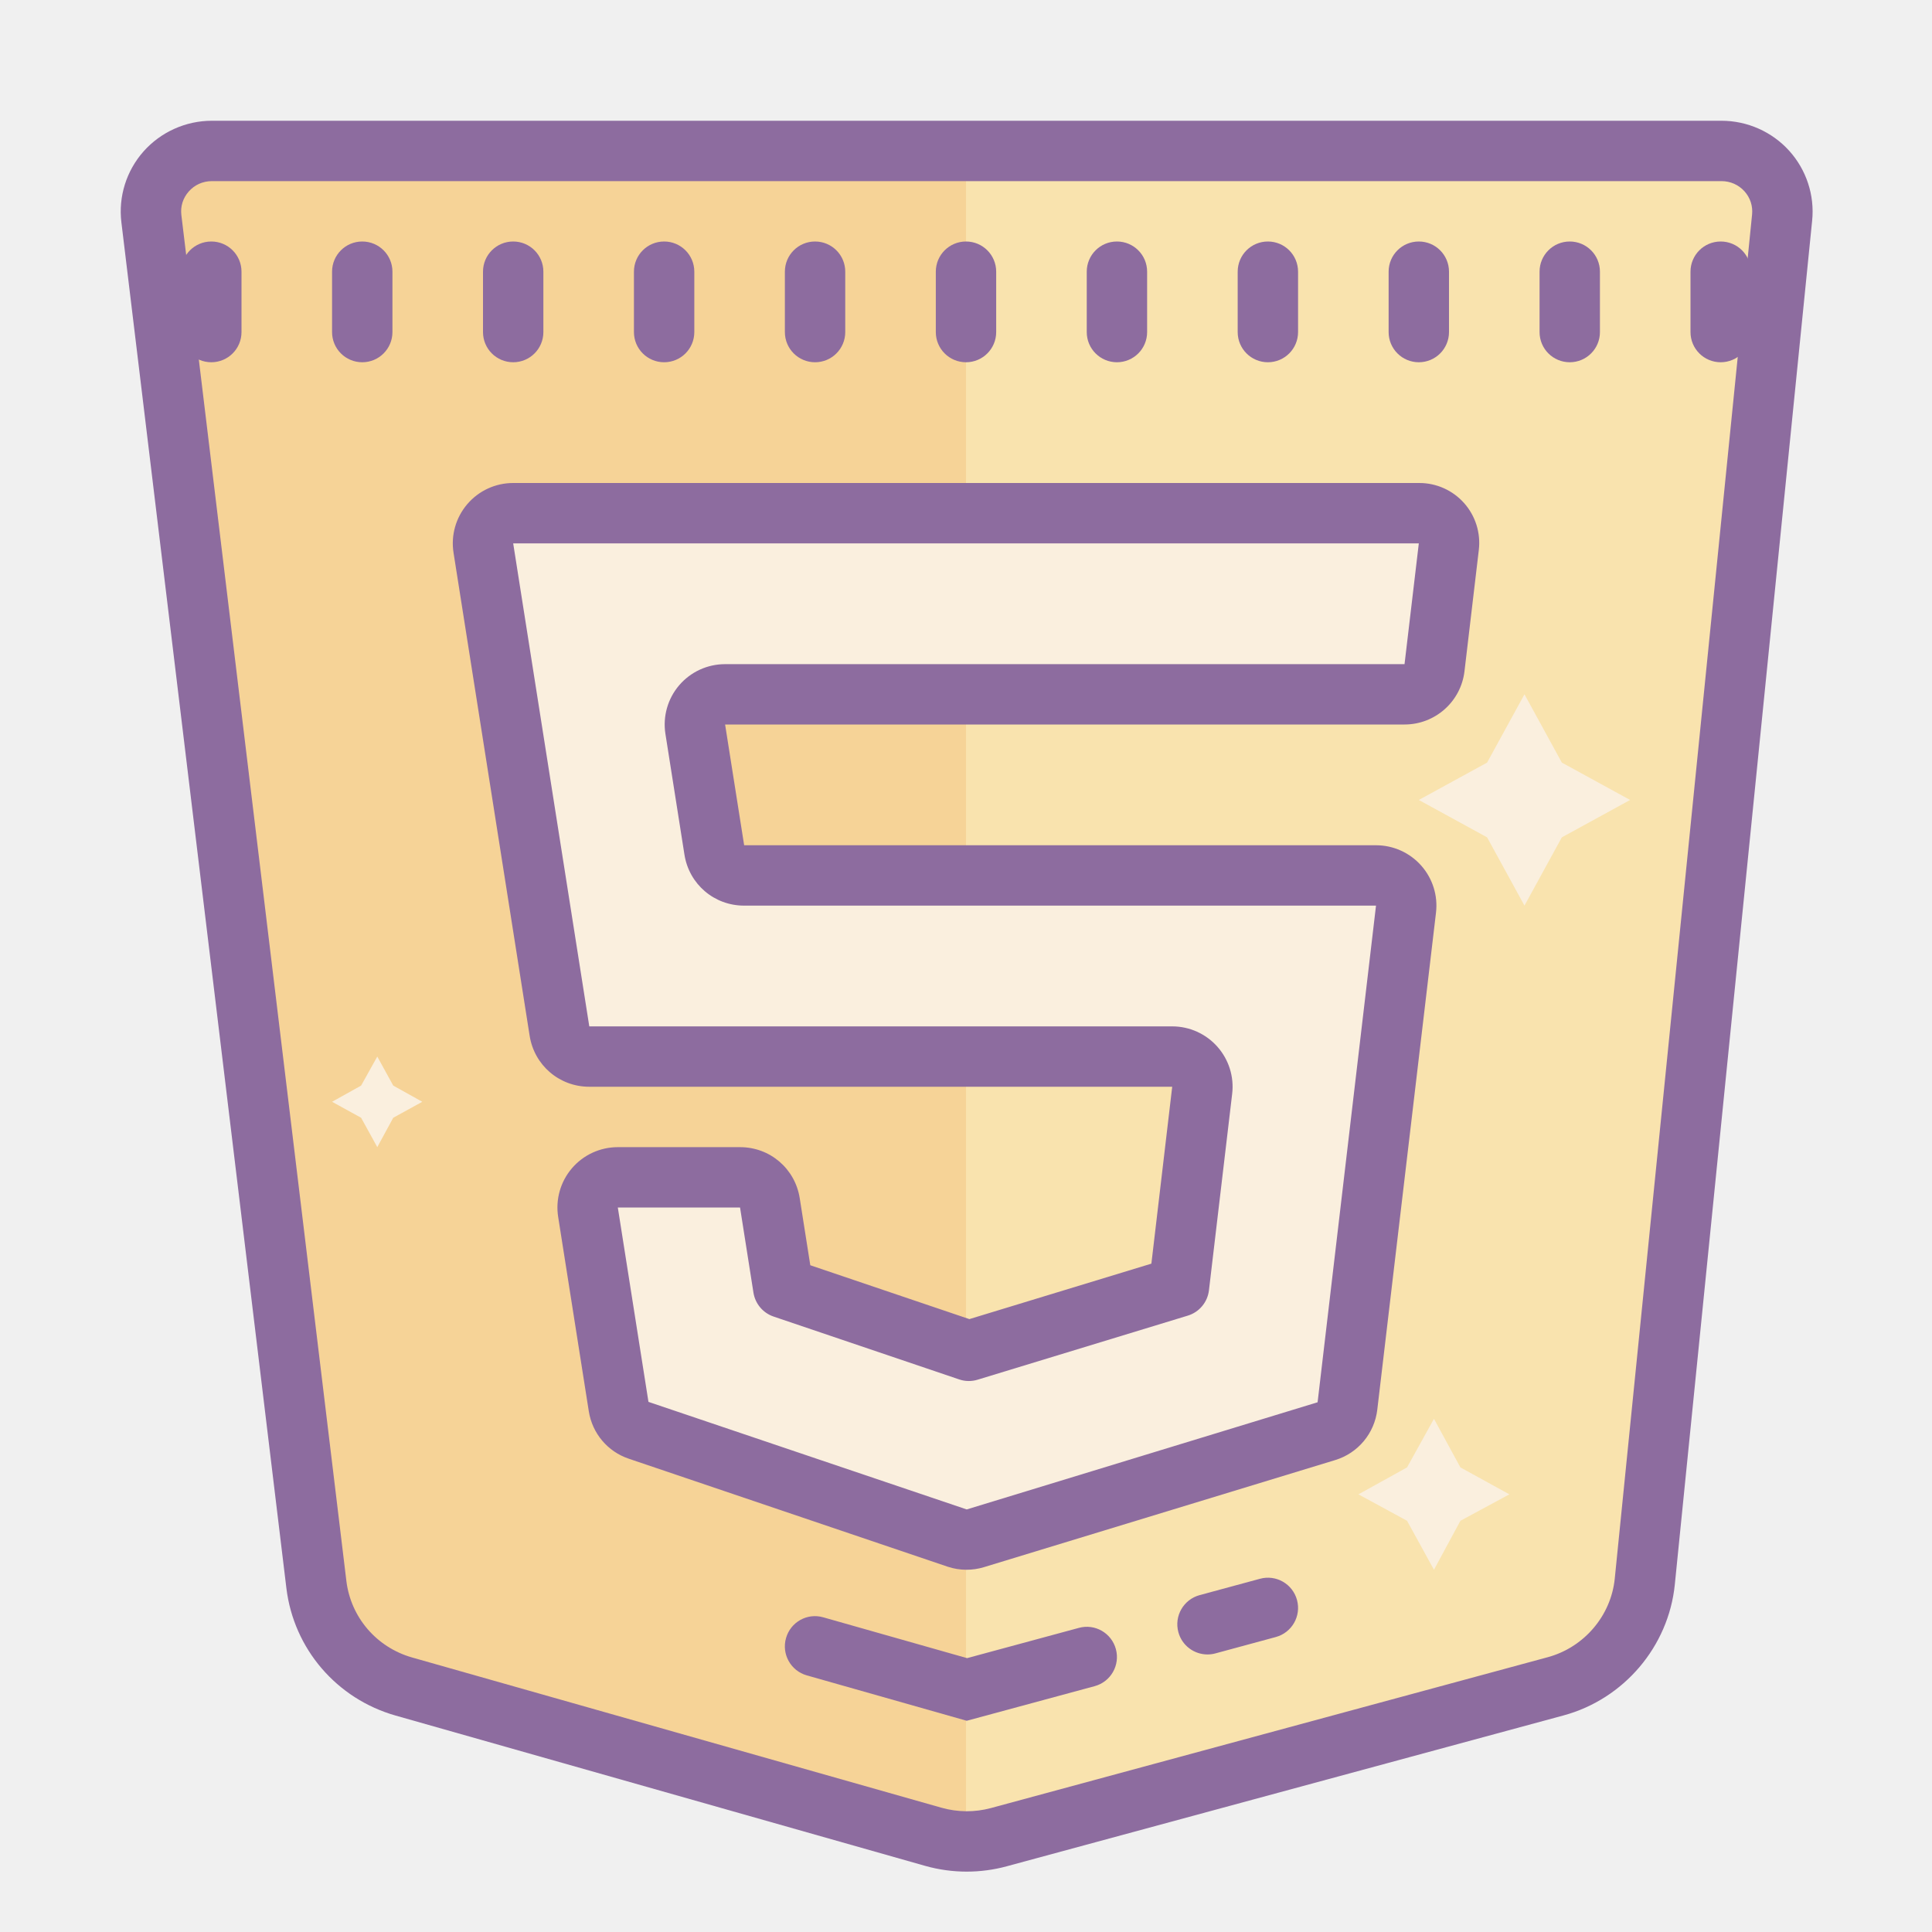
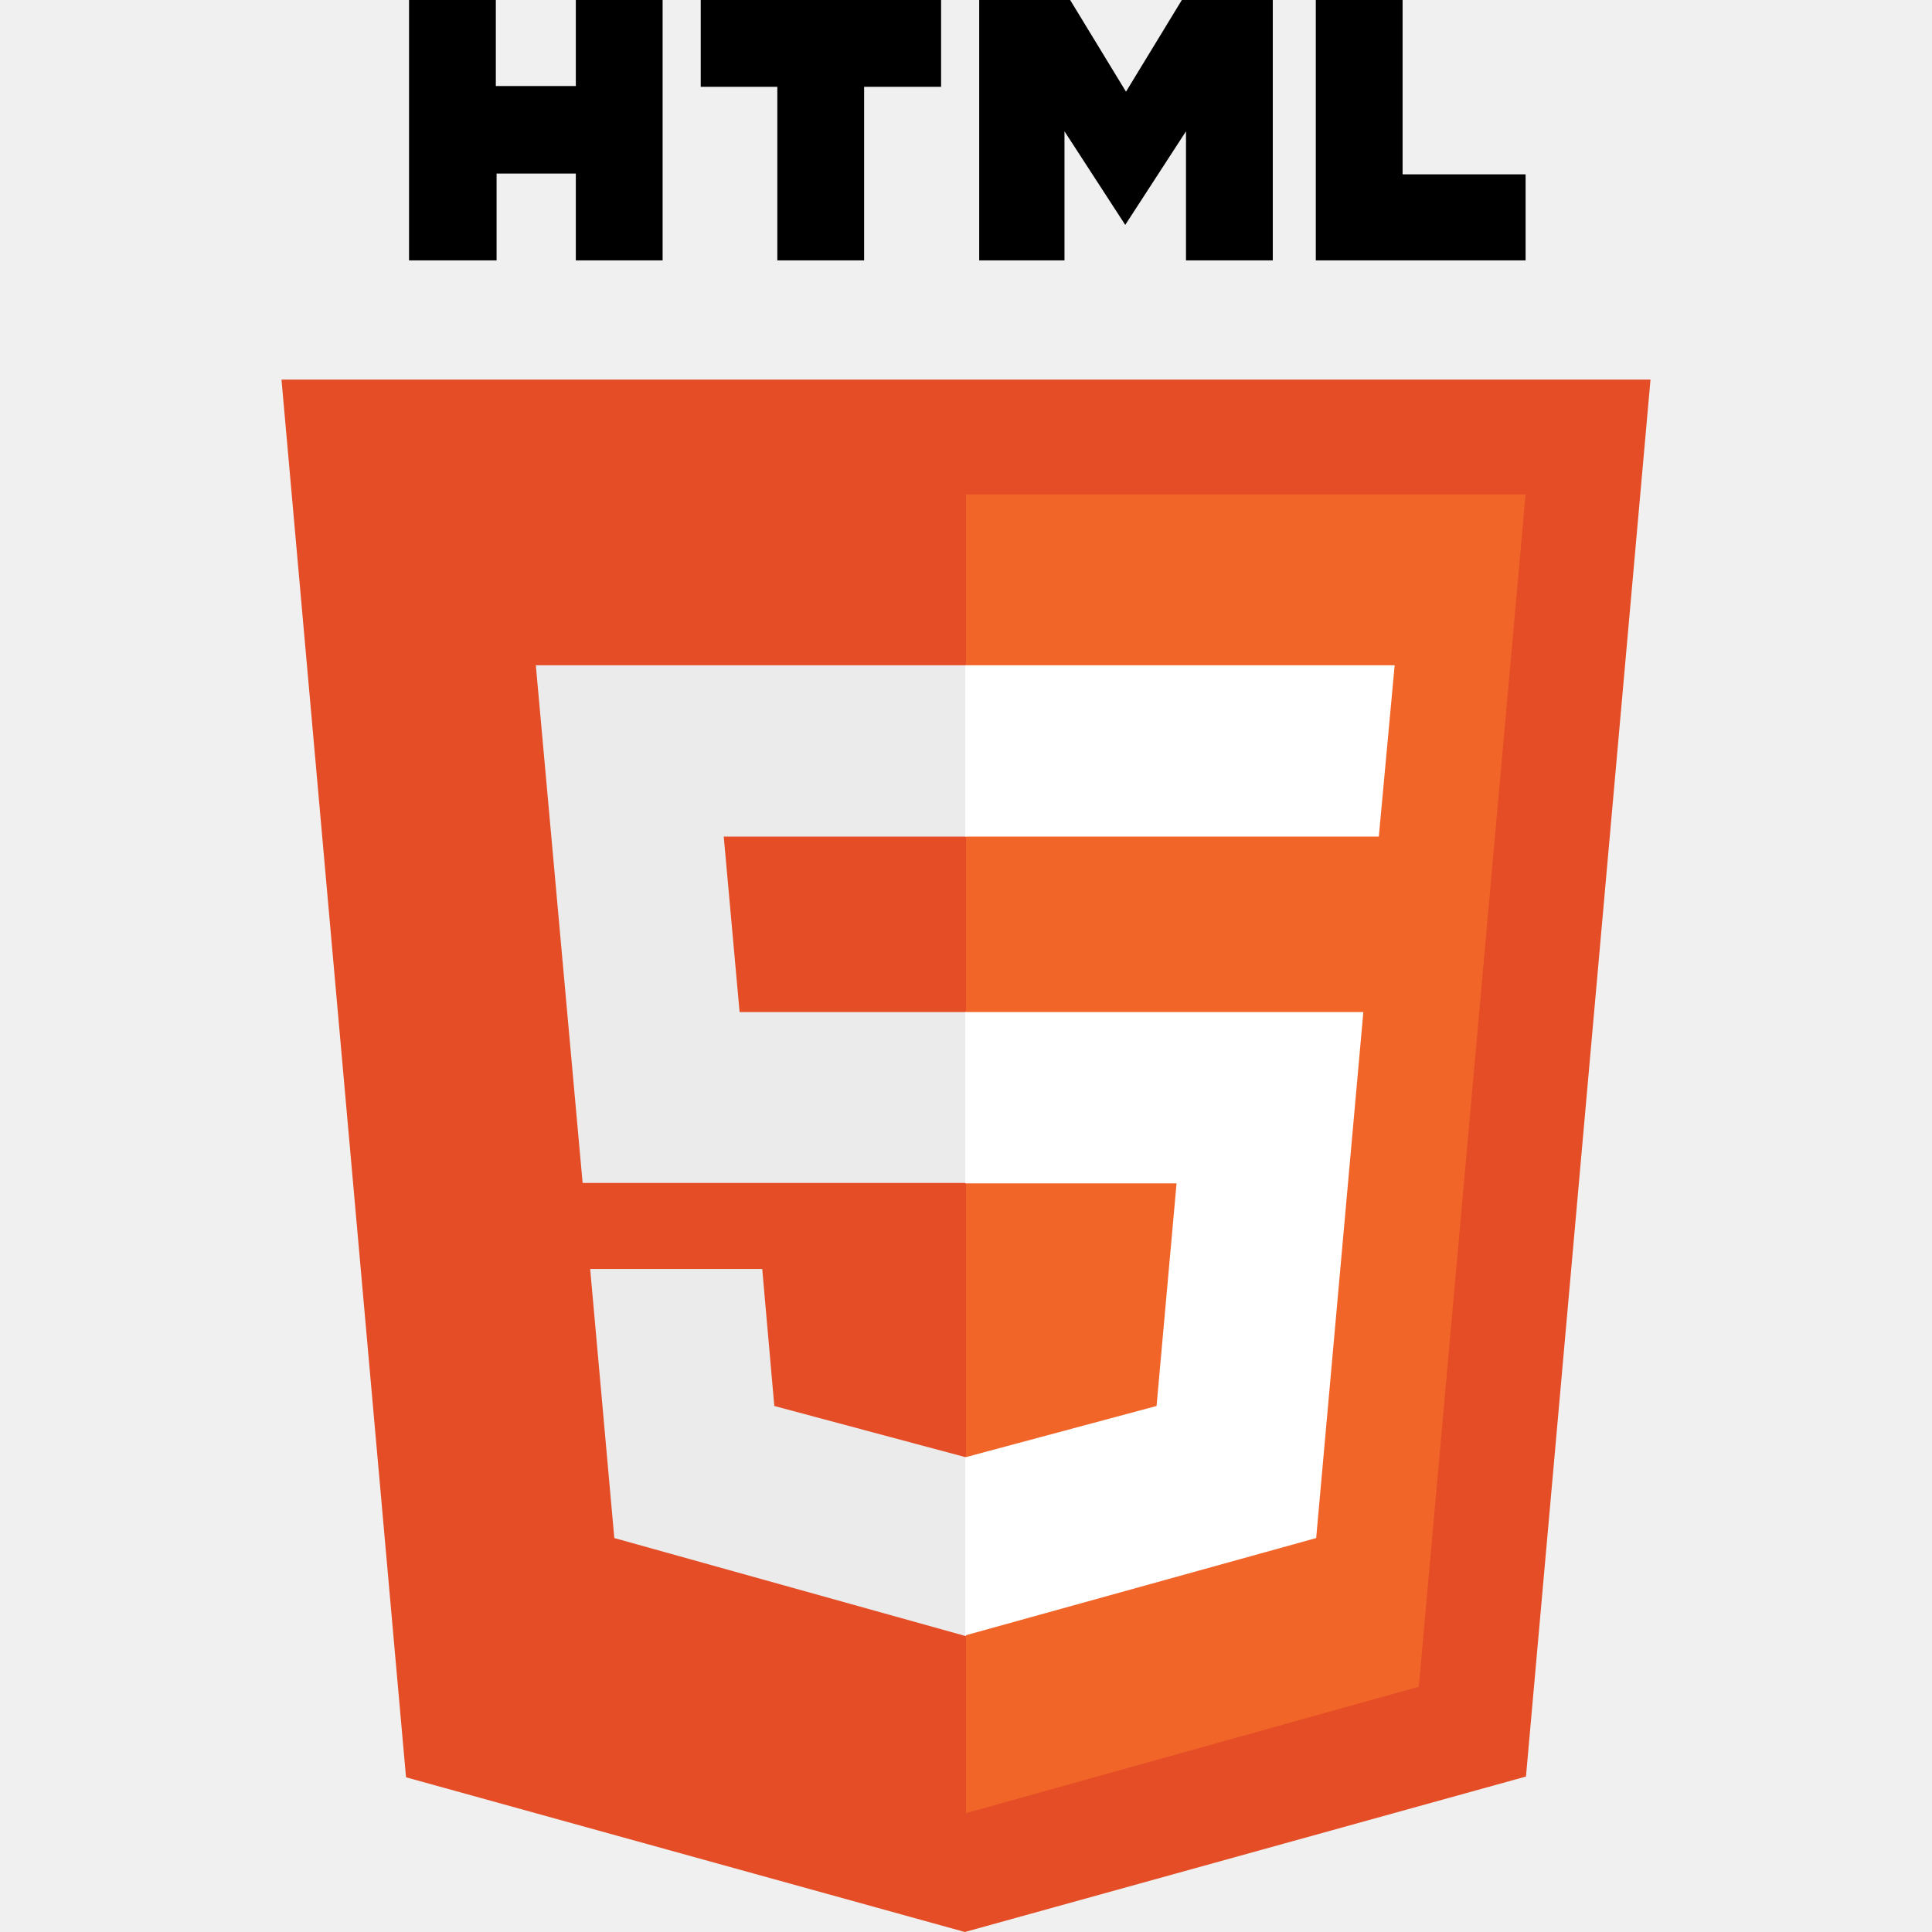
- <svg xmlns="http://www.w3.org/2000/svg" viewBox="0 0 64 64" width="64px" height="64px">
-   <path fill="#f6d397" d="M5.015,7.244l5.466,45.246c0.194,1.603,1.337,2.935,2.9,3.379l17.535,4.977 c0.709,0.201,1.46,0.206,2.172,0.013l18.442-4.996c1.614-0.437,2.789-1.817,2.955-3.471l4.549-45.187C59.153,6.024,58.22,5,57.025,5 H7.019C5.809,5,4.87,6.051,5.015,7.244z" />
-   <path fill="#f9e3ae" d="M57.025,5H32v56c0.366,0.002,0.732-0.045,1.088-0.141l18.442-4.996 c1.614-0.437,2.789-1.817,2.955-3.471l4.549-45.187C59.153,6.024,58.22,5,57.025,5z" />
-   <path fill="#8d6c9f" d="M32.025,62c-0.465,0-0.931-0.064-1.383-0.192l-17.535-4.977c-1.955-0.555-3.376-2.211-3.62-4.221 L4.021,7.364c-0.103-0.85,0.165-1.705,0.733-2.347C5.328,4.371,6.153,4,7.02,4h50.006c0.854,0,1.672,0.362,2.244,0.995 c0.567,0.628,0.845,1.47,0.76,2.311L55.48,52.493c-0.208,2.052-1.69,3.794-3.69,4.334l-18.44,4.996 C32.916,61.941,32.471,62,32.025,62z M7.02,6C6.721,6,6.448,6.122,6.252,6.344C6.06,6.561,5.973,6.838,6.008,7.124l0,0l5.466,45.246 c0.146,1.207,1.002,2.203,2.18,2.537l17.536,4.977c0.535,0.151,1.1,0.155,1.637,0.01l18.441-4.996 c1.205-0.326,2.099-1.373,2.223-2.605l4.549-45.188c0.028-0.283-0.062-0.556-0.253-0.769C57.59,6.119,57.319,6,57.025,6H7.02z" />
-   <path fill="#8d6c9f" d="M7 12c-.553 0-1-.447-1-1V9c0-.553.447-1 1-1s1 .447 1 1v2C8 11.553 7.553 12 7 12zM12 12c-.553 0-1-.447-1-1V9c0-.553.447-1 1-1s1 .447 1 1v2C13 11.553 12.553 12 12 12zM17 12c-.553 0-1-.447-1-1V9c0-.553.447-1 1-1s1 .447 1 1v2C18 11.553 17.553 12 17 12zM22 12c-.553 0-1-.447-1-1V9c0-.553.447-1 1-1s1 .447 1 1v2C23 11.553 22.553 12 22 12zM27 12c-.553 0-1-.447-1-1V9c0-.553.447-1 1-1s1 .447 1 1v2C28 11.553 27.553 12 27 12zM32 12c-.553 0-1-.447-1-1V9c0-.553.447-1 1-1s1 .447 1 1v2C33 11.553 32.553 12 32 12zM37 12c-.553 0-1-.447-1-1V9c0-.553.447-1 1-1s1 .447 1 1v2C38 11.553 37.553 12 37 12zM42 12c-.553 0-1-.447-1-1V9c0-.553.447-1 1-1s1 .447 1 1v2C43 11.553 42.553 12 42 12zM47 12c-.553 0-1-.447-1-1V9c0-.553.447-1 1-1s1 .447 1 1v2C48 11.553 47.553 12 47 12zM52 12c-.553 0-1-.447-1-1V9c0-.553.447-1 1-1s1 .447 1 1v2C53 11.553 52.553 12 52 12zM57 12c-.553 0-1-.447-1-1V9c0-.553.447-1 1-1s1 .447 1 1v2C58 11.553 57.553 12 57 12z" />
-   <path fill="#faefde" d="M47.018,17H17c-0.614,0-1.083,0.548-0.987,1.155l2.52,16.001C18.61,34.642,19.029,35,19.521,35h19.31 c0.599,0,1.063,0.523,0.993,1.117l-0.769,6.508l-6.961,2.122l-6.147-2.082l-0.444-2.821C25.426,39.358,25.007,39,24.515,39h-4.049 c-0.614,0-1.083,0.549-0.988,1.156l1.014,6.439c0.057,0.362,0.31,0.663,0.658,0.78l10.553,3.574C31.804,50.983,31.908,51,32.013,51 c0.095,0,0.19-0.014,0.282-0.042l11.643-3.548c0.374-0.114,0.646-0.439,0.691-0.827l1.945-16.465C46.645,29.523,46.181,29,45.582,29 H24.65c-0.492,0-0.911-0.358-0.988-0.844l-0.63-4C22.936,23.549,23.405,23,24.02,23h22.507c0.507,0,0.934-0.379,0.993-0.883 l0.475-4.019C48.064,17.514,47.607,17,47.018,17z" />
-   <path fill="#8d6c9f" d="M32.014 52c-.211 0-.421-.034-.624-.102l-10.56-3.576c-.701-.236-1.209-.838-1.325-1.57l-1.015-6.441c-.091-.578.075-1.165.455-1.61.381-.445.935-.7 1.521-.7h4.05c.991 0 1.822.711 1.976 1.69l.35 2.222 5.27 1.784 6.029-1.837L38.831 36H19.521c-.991 0-1.822-.711-1.976-1.69l-2.521-16c-.091-.577.075-1.164.455-1.609C15.86 16.255 16.414 16 17 16h30.019c.565 0 1.105.242 1.481.665.376.422.554.987.488 1.55l-.475 4.02C48.395 23.241 47.541 24 46.527 24H24.02l.631 4h20.932c.571 0 1.116.245 1.495.672.379.426.559.996.491 1.563l-1.945 16.465c-.093.784-.64 1.438-1.395 1.667l-11.641 3.549C32.402 51.972 32.209 52 32.014 52zM20.466 40l1.015 6.439 10.543 3.563 11.623-3.55L45.582 30H24.649c-.991 0-1.822-.711-1.976-1.69l-.63-3.999c-.091-.578.075-1.165.455-1.61.381-.445.935-.7 1.521-.7h22.508L47 18H17l2.521 16h19.31c.571 0 1.116.245 1.495.672.379.426.559.996.491 1.563l-.769 6.508c-.047.395-.322.724-.701.839l-6.961 2.122c-.201.062-.415.059-.612-.009l-6.147-2.082c-.353-.119-.609-.424-.668-.792L24.515 40H20.466zM39.999 54.806c-.44 0-.844-.293-.964-.738-.145-.533.17-1.082.703-1.227l2-.542c.534-.146 1.083.17 1.227.703.145.533-.17 1.082-.703 1.227l-2 .542C40.174 54.795 40.086 54.806 39.999 54.806zM32.024 57.003l-5.298-1.504c-.531-.15-.84-.704-.688-1.235.15-.531.701-.842 1.235-.688l4.763 1.352 3.702-1.002c.534-.148 1.083.17 1.227.703.145.533-.17 1.083-.703 1.227L32.024 57.003z" />
-   <path fill="#faefde" d="M50.5 23l1.238 2.262L54 26.5l-2.262 1.238L50.5 30l-1.238-2.262L47 26.5l2.262-1.238L50.5 23zM47.502 47l.876 1.61L50 49.502l-1.622.876L47.502 52l-.892-1.622L45 49.502l1.61-.892L47.502 47zM12.498 35l.529.962.962.536-.962.529L12.498 38l-.536-.973L11 36.498l.962-.536L12.498 35z" />
+ <svg xmlns="http://www.w3.org/2000/svg" viewBox="0 0 512 512">
+   <path d="M108.4 0h23v22.8h21.2V0h23v69h-23V46h-21v23h-23.2M206 23h-20.3V0h63.7v23H229v46h-23M259.5 0h24.1l14.8 24.3L313.2 0h24.1v69h-23V34.8l-16.1 24.8l-16.1-24.8v34.2h-22.6M348.7 0h23v46.2h32.6V69h-55.6" />
+   <path fill="#e44d26" d="M107.6 471l-33-370.4h362.8l-33 370.2L255.7 512" />
+   <path fill="#f16529" d="M256 480.5V131H404.3L376 447" />
+   <path fill="#ebebeb" d="M142 176.3h114v45.4h-64.2l4.2 46.5h60v45.3H154.4M156.4 336.3H202l3.2 36.3 50.8 13.6v47.4l-93.2-26" />
+   <path fill="#fff" d="M369.6 176.3H255.8v45.4h109.6M361.3 268.2H255.8v45.4h56l-5.3 59-50.7 13.6v47.2l93-25.8" />
</svg>
